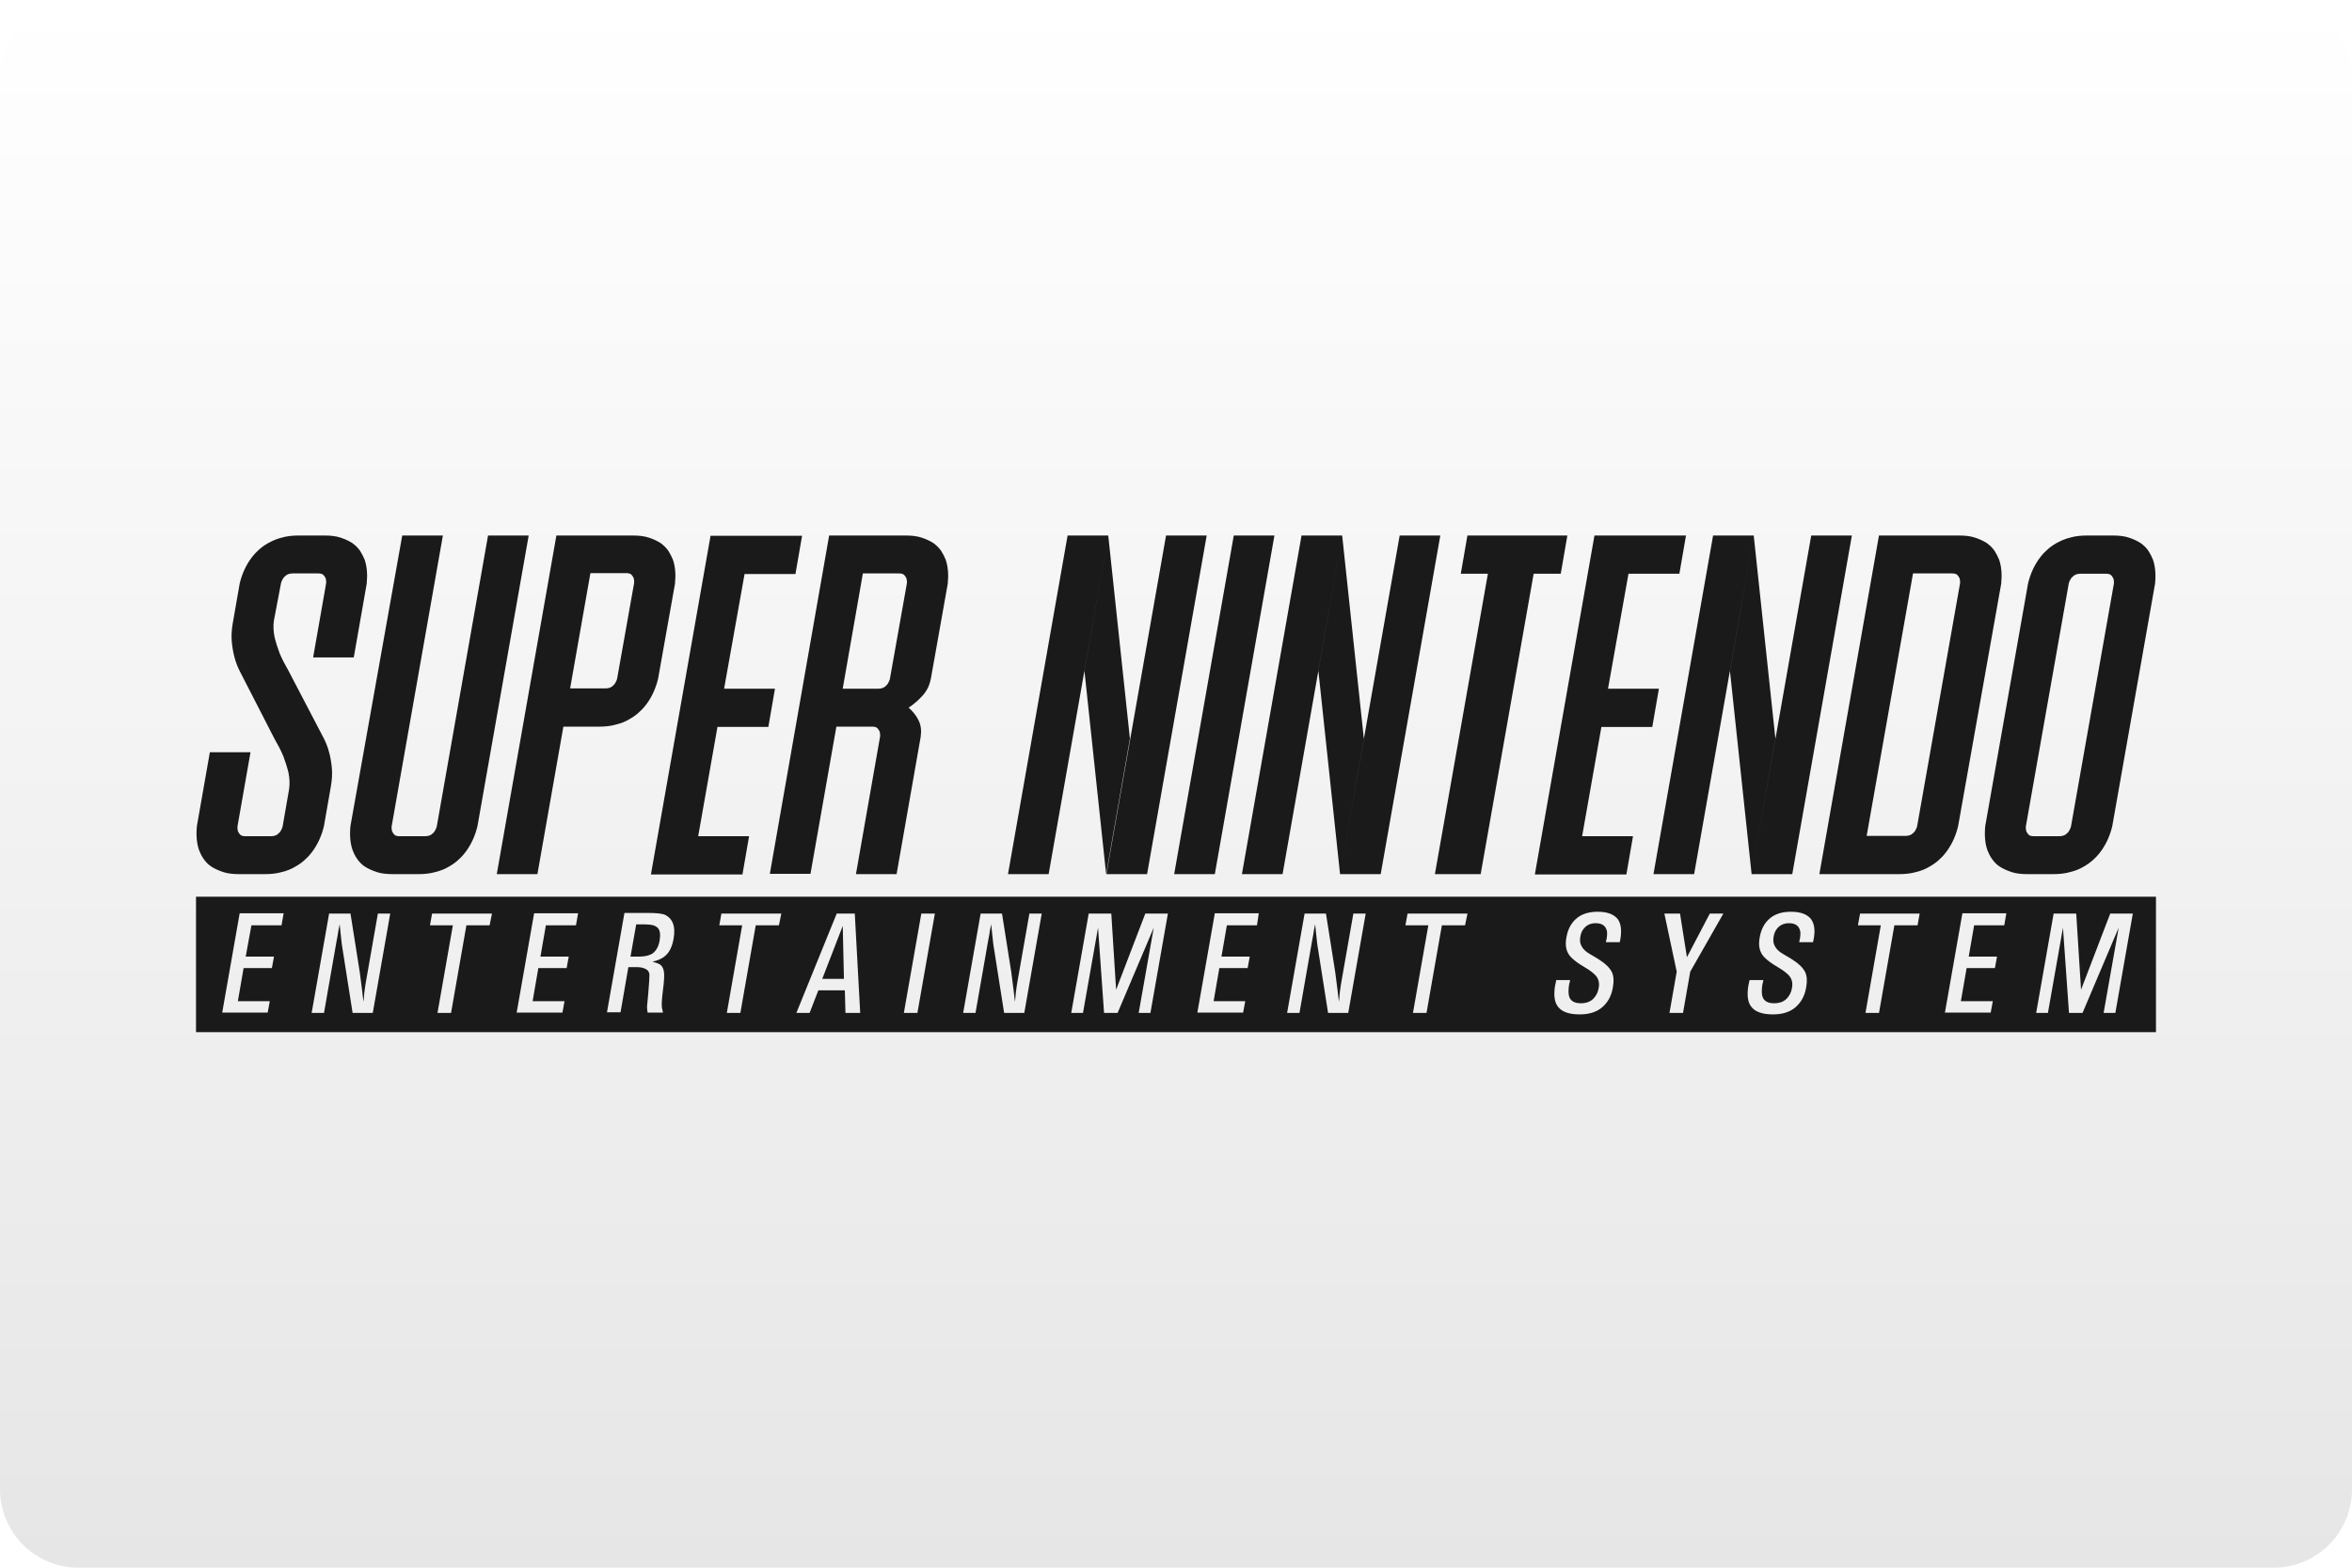
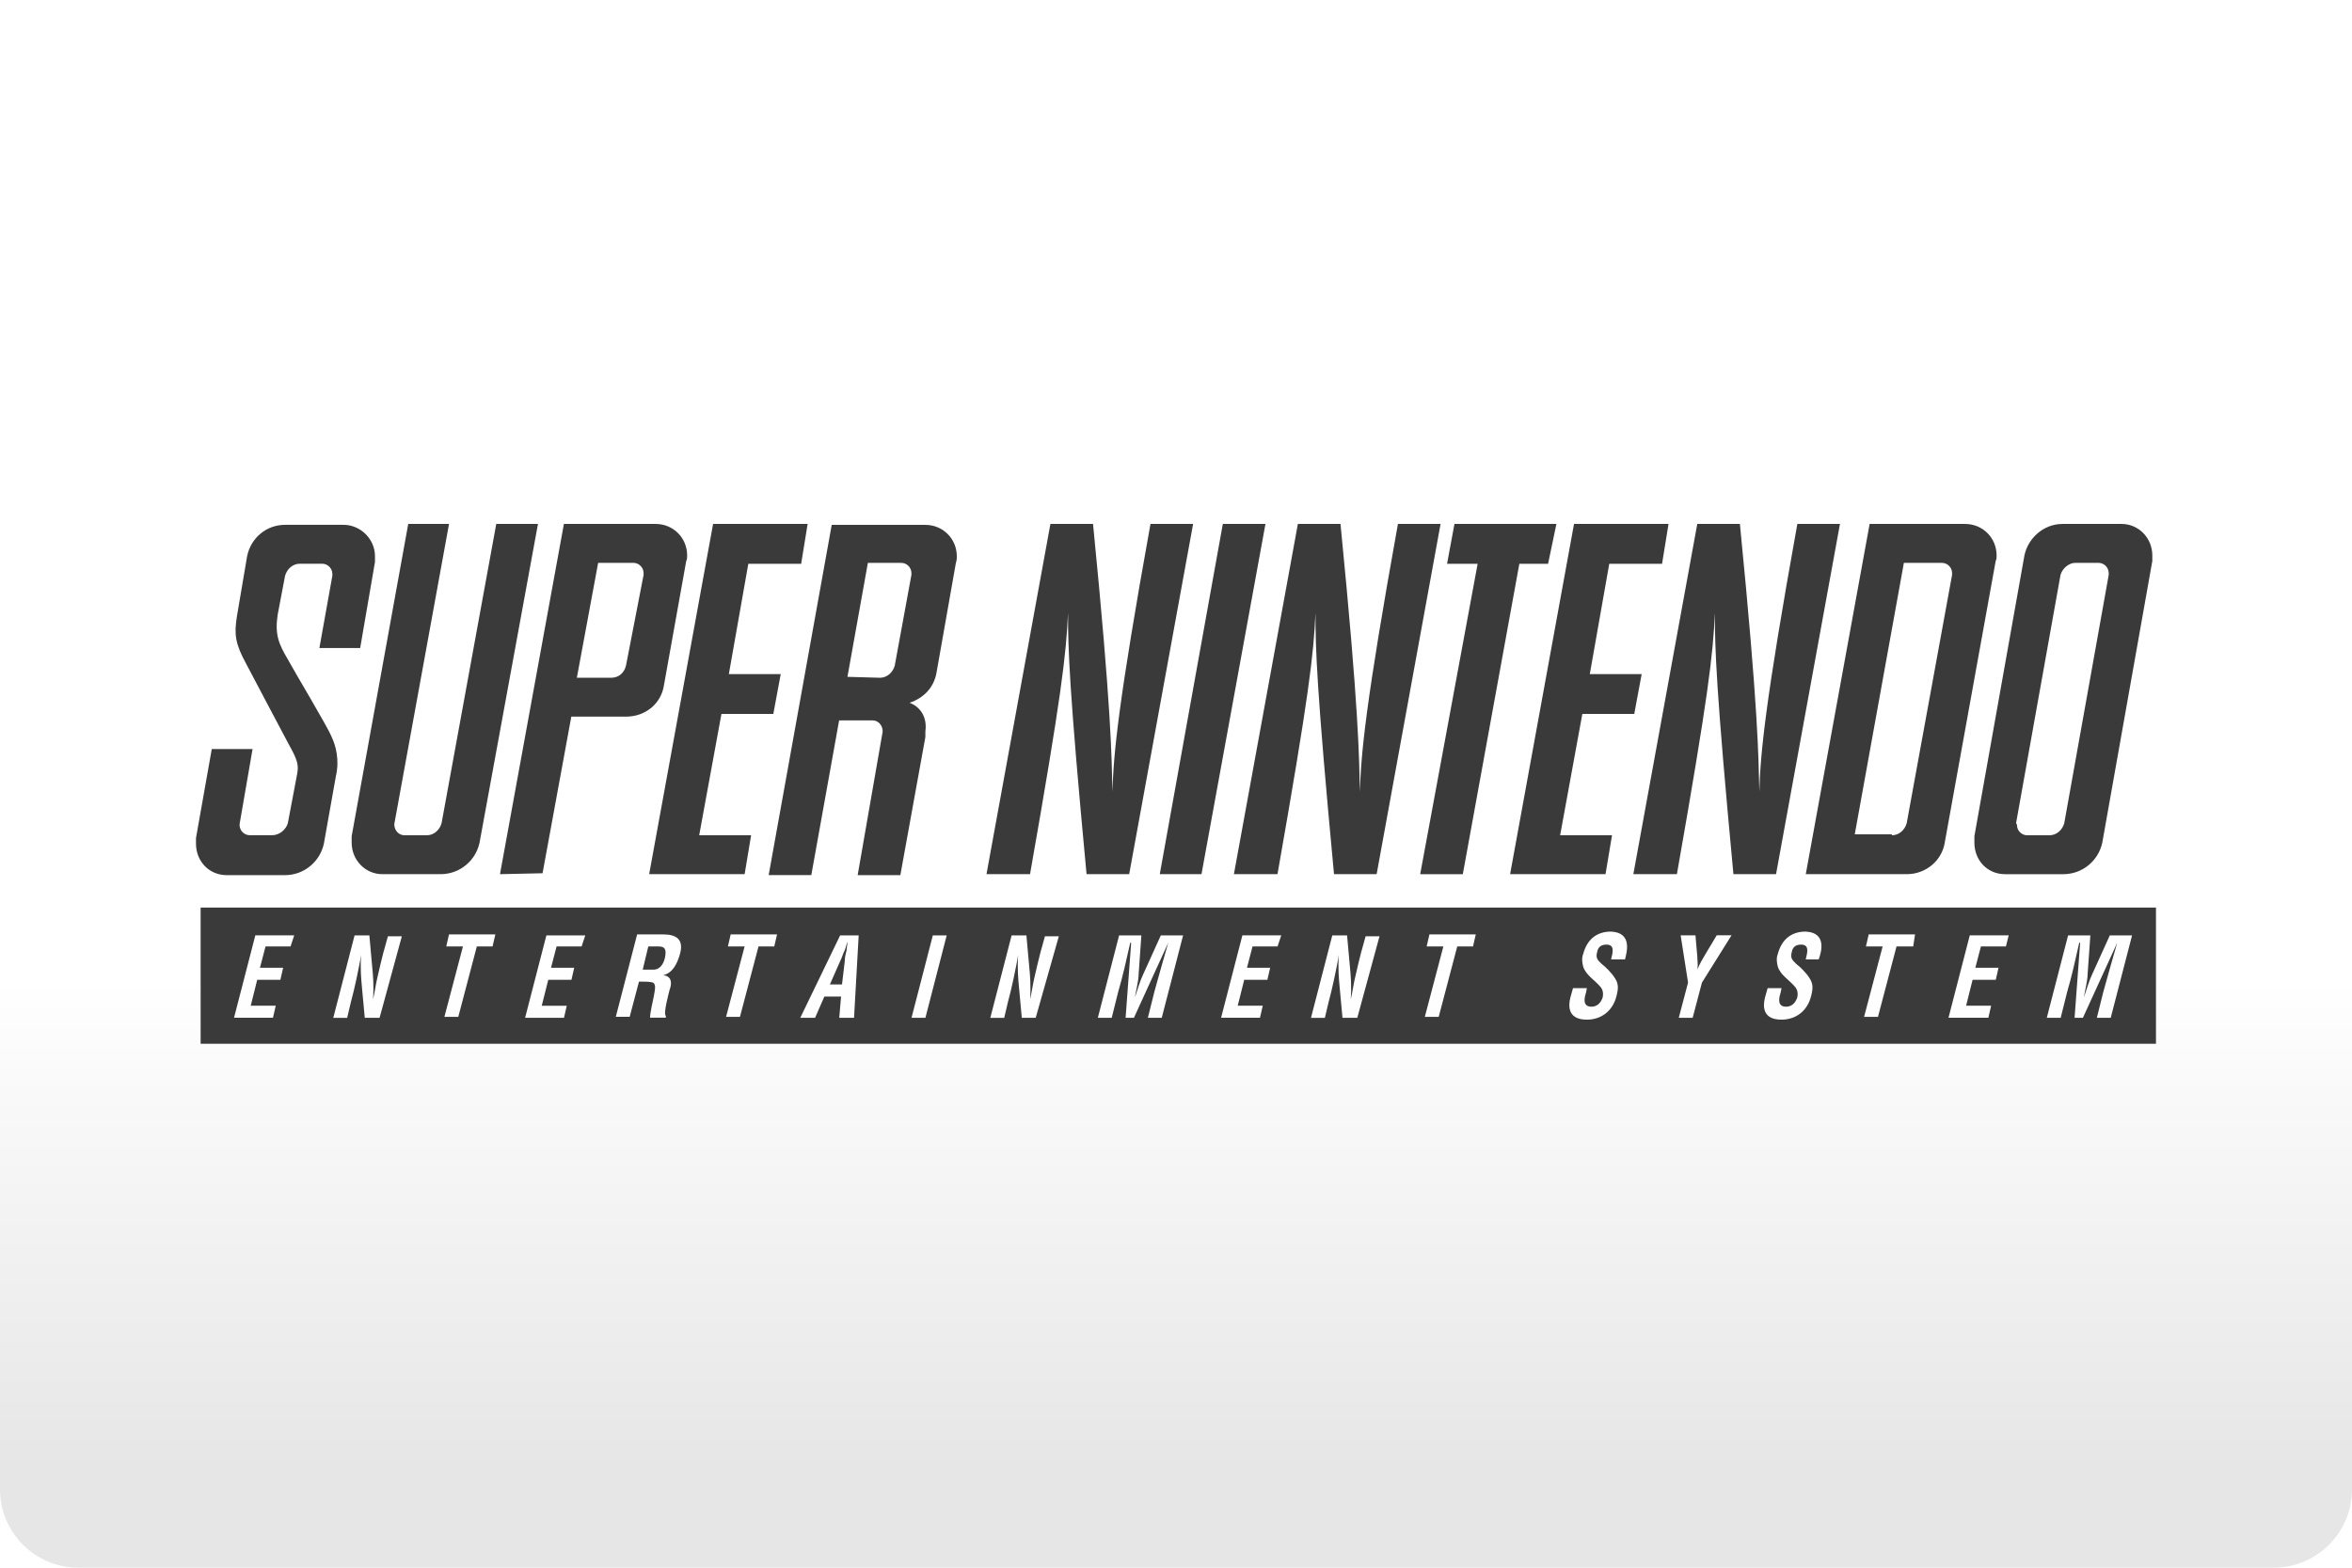
- <svg xmlns="http://www.w3.org/2000/svg" width="480" height="320" version="1.1" viewBox="0 0 480 320">
+ <svg xmlns="http://www.w3.org/2000/svg" width="480" height="320" version="1.1" viewBox="0 0 480 320" xml:space="preserve">
  <defs>
-     <linearGradient id="a" x1="81.598" x2="81.598" y2="84.667" gradientTransform="matrix(3.7795 0 0 3.7795 -.00025177 0)" gradientUnits="userSpaceOnUse">
+     <linearGradient id="a" x2="0" y1="200" y2="300" gradientUnits="userSpaceOnUse">
      <stop stop-color="#fff" offset="0" />
      <stop stop-color="#e6e6e6" offset="1" />
    </linearGradient>
  </defs>
-   <rect x="-0" y="9.1553e-8" width="480" height="320" ry="16" fill="url(#a)" stroke-linecap="square" stroke-linejoin="round" stroke-width="2" style="paint-order:stroke fill markers" />
-   <g transform="matrix(3.7795 0 0 3.7795 .0006998 -2.5447e-7)" fill="#1a1a1a" stroke-linejoin="round">
-     <path transform="scale(.26458)" d="m61.014 109.31c-1.29 0-2.457 0.122-3.502 0.43-1.044 0.246-1.967 0.677-2.766 1.107-0.86 0.492-1.536 0.983-2.15 1.598-0.614 0.553-1.105 1.167-1.535 1.781-0.983 1.413-1.72 3.073-2.15 4.916l-1.414 8.109c-0.246 1.413-0.306 2.704-0.184 3.871 0.123 1.167 0.307 2.212 0.553 3.072 0.246 0.983 0.615 1.905 1.045 2.766l7.127 13.887c0.676 1.167 1.29 2.334 1.781 3.502 0.369 0.983 0.738 2.09 1.045 3.318 0.246 1.229 0.307 2.396 0.123 3.502l-1.291 7.434c-0.061 0.369-0.245 0.738-0.43 1.045-0.184 0.307-0.429 0.492-0.736 0.738-0.307 0.184-0.739 0.307-1.23 0.307h-5.16c-0.492 0-0.86-0.061-1.105-0.307-0.246-0.246-0.369-0.492-0.492-0.738-0.061-0.307-0.124-0.676-0.062-1.045l2.643-15.053h-8.295l-2.643 15.053c-0.184 1.843-0.06 3.503 0.432 4.916 0.246 0.614 0.49 1.167 0.92 1.781 0.43 0.614 0.922 1.168 1.598 1.598 0.676 0.43 1.475 0.8 2.397 1.107 0.922 0.307 2.028 0.43 3.318 0.43h5.162c1.29 0 2.457-0.122 3.502-0.43 1.044-0.246 1.967-0.616 2.766-1.107 0.86-0.492 1.536-0.983 2.15-1.598 0.614-0.553 1.105-1.167 1.535-1.781 0.983-1.413 1.72-3.073 2.15-4.916l1.414-8.109c0.246-1.413 0.306-2.704 0.184-3.871-0.123-1.167-0.307-2.212-0.553-3.072-0.246-0.983-0.615-1.905-1.045-2.766l-7.25-13.887c-0.676-1.167-1.29-2.334-1.781-3.502-0.369-0.983-0.738-2.09-1.045-3.318-0.246-1.229-0.307-2.396-0.123-3.502l1.414-7.434c0.061-0.369 0.245-0.738 0.43-1.045 0.184-0.307 0.429-0.492 0.736-0.738 0.307-0.184 0.737-0.307 1.228-0.307h5.162c0.492 0 0.86 0.061 1.105 0.307 0.246 0.246 0.369 0.492 0.492 0.738 0.061 0.307 0.122 0.676 0.061 1.045l-2.641 15.053h8.295l2.641-15.053c0.184-1.843 0.062-3.503-0.43-4.916-0.246-0.614-0.553-1.167-0.922-1.781-0.43-0.614-0.922-1.106-1.598-1.598-0.676-0.43-1.475-0.8-2.397-1.107-0.922-0.307-2.026-0.43-3.316-0.43h-5.162zm21.076 0-10.568 59.293c-0.184 1.843-0.062 3.503 0.43 4.916 0.246 0.614 0.492 1.167 0.922 1.781 0.43 0.614 0.922 1.168 1.598 1.598 0.676 0.43 1.475 0.8 2.397 1.107 0.922 0.307 2.026 0.43 3.316 0.43h5.162c1.29 0 2.457-0.122 3.502-0.43 1.044-0.246 1.967-0.616 2.766-1.107 0.86-0.492 1.536-0.983 2.15-1.598 0.614-0.553 1.105-1.167 1.535-1.781 0.983-1.413 1.72-3.073 2.15-4.916l10.447-59.293h-8.295l-10.447 59.293c-0.061 0.369-0.245 0.738-0.43 1.045-0.184 0.307-0.429 0.492-0.736 0.738-0.307 0.184-0.737 0.307-1.228 0.307h-5.162c-0.492 0-0.86-0.061-1.105-0.307-0.246-0.246-0.369-0.492-0.492-0.738-0.061-0.307-0.122-0.676-0.061-1.045l10.445-59.293h-8.295zm31.459 0-12.166 69.125h8.295l5.299-30.107h7.236c1.29 0 2.457-0.122 3.502-0.43 1.045-0.246 1.965-0.616 2.764-1.107 0.86-0.492 1.536-0.983 2.15-1.598 0.614-0.553 1.107-1.167 1.537-1.781 0.983-1.413 1.72-3.073 2.15-4.916l3.441-19.354c0.184-1.843 0.062-3.503-0.43-4.916-0.246-0.614-0.553-1.167-0.922-1.781-0.43-0.614-0.922-1.106-1.598-1.598-0.676-0.43-1.475-0.8-2.397-1.107-0.922-0.307-2.028-0.43-3.318-0.43h-15.545zm55.668 0-12.105 69.062h8.295l5.285-30.045h7.25c0.492 0 0.86 0.061 1.105 0.307 0.246 0.246 0.369 0.492 0.492 0.738 0.061 0.307 0.124 0.674 0.062 1.043l-4.916 28.02h8.295l4.916-28.02c0.184-1.29 0.06-2.396-0.432-3.379-0.492-0.983-1.167-1.843-2.027-2.58 1.106-0.737 2.089-1.597 2.949-2.58 0.86-0.983 1.352-2.091 1.598-3.381l3.441-19.354c0.184-1.843 0.062-3.503-0.43-4.916-0.246-0.614-0.553-1.167-0.922-1.781-0.43-0.614-0.922-1.106-1.598-1.598-0.676-0.43-1.475-0.8-2.397-1.107-0.922-0.307-2.028-0.43-3.318-0.43h-15.545zm48.664 0-12.166 69.125h8.295l12.166-69.125zm8.295 0-4.856 27.65 4.424 41.475 4.856-27.65zm11.797 0-12.166 69.125h8.295l12.166-69.125zm13.824 0-12.166 69.125h8.295l12.166-69.125zm13.826 0-12.166 69.125h8.295l12.166-69.125zm8.295 0-4.856 27.65 4.424 41.475 4.856-27.65zm-0.432 69.125h8.295l12.166-69.125h-8.295zm25.992-69.125-1.353 7.803h5.531l-10.814 61.322h9.34l10.814-61.322h5.529l1.352-7.803h-20.398zm25.928 0-12.166 69.186h18.68l1.352-7.803h-10.383l3.932-22.305h10.385l1.352-7.803h-10.385l4.178-23.473h10.385l1.352-7.803h-18.68zm24.209 0-12.166 69.125h8.295l12.166-69.125zm8.295 0-4.854 27.65 4.424 41.475 4.854-27.65zm-0.43 69.125h8.295l12.166-69.125h-8.295zm25.99-69.125-12.164 69.125h16.221c1.29 0 2.457-0.122 3.502-0.43 1.044-0.246 1.967-0.616 2.766-1.107 0.86-0.492 1.536-0.983 2.15-1.598 0.614-0.553 1.105-1.167 1.535-1.781 0.983-1.413 1.72-3.073 2.15-4.916l8.787-49.461c0.184-1.843 0.062-3.503-0.43-4.916-0.246-0.614-0.553-1.167-0.922-1.781-0.43-0.614-0.922-1.106-1.598-1.598-0.676-0.43-1.475-0.8-2.397-1.107-0.922-0.307-2.028-0.43-3.318-0.43h-16.283zm42.52 0c-1.29 0-2.457 0.122-3.502 0.43-1.045 0.246-1.967 0.677-2.766 1.107-0.86 0.492-1.536 0.983-2.15 1.598-0.614 0.553-1.105 1.167-1.535 1.781-0.983 1.413-1.72 3.073-2.15 4.916l-8.725 49.461c-0.184 1.843-0.062 3.503 0.43 4.916 0.246 0.614 0.492 1.167 0.922 1.781s0.922 1.168 1.598 1.598c0.676 0.43 1.475 0.8 2.397 1.107 0.922 0.307 2.026 0.43 3.316 0.43h5.162c1.29 0 2.457-0.122 3.502-0.43 1.045-0.246 1.967-0.616 2.766-1.107 0.86-0.492 1.536-0.983 2.15-1.598 0.614-0.553 1.105-1.167 1.535-1.781 0.983-1.413 1.72-3.073 2.15-4.916l8.727-49.461c0.184-1.843 0.06-3.503-0.432-4.916-0.246-0.614-0.551-1.167-0.92-1.781-0.43-0.614-0.922-1.106-1.598-1.598-0.676-0.43-1.475-0.8-2.397-1.107-0.922-0.307-2.028-0.43-3.318-0.43h-5.162zm-280.98 0.062-12.166 69.123h18.68l1.352-7.803h-10.385l3.932-22.305h10.385l1.352-7.803h-10.383l4.178-23.41h10.383l1.353-7.803h-18.68zm-24.516 7.617h7.25c0.492 0 0.86 0.063 1.105 0.309 0.246 0.246 0.369 0.491 0.492 0.736 0.061 0.307 0.122 0.676 0.061 1.045l-3.439 19.355c-0.061 0.369-0.247 0.738-0.432 1.045-0.184 0.307-0.429 0.491-0.736 0.736-0.307 0.184-0.737 0.307-1.228 0.307h-7.215l4.143-23.533zm55.605 0.062h7.312c0.492 0 0.86 0.061 1.105 0.307 0.246 0.246 0.369 0.492 0.492 0.738 0.061 0.307 0.122 0.676 0.061 1.045l-3.439 19.354c-0.061 0.369-0.247 0.738-0.432 1.045-0.184 0.307-0.429 0.492-0.736 0.738-0.307 0.184-0.737 0.307-1.228 0.307h-7.25l4.115-23.533zm214.32 0h7.928c0.492 0 0.86 0.061 1.105 0.307 0.246 0.246 0.369 0.492 0.492 0.738 0.061 0.307 0.122 0.676 0.06 1.045l-8.725 49.4c-0.062 0.369-0.245 0.738-0.43 1.045-0.184 0.307-0.431 0.491-0.738 0.736-0.307 0.184-0.737 0.307-1.228 0.307h-7.926l9.461-53.578zm34.164 0.061h5.16c0.492 0 0.862 0.063 1.107 0.309 0.246 0.246 0.367 0.491 0.49 0.736 0.062 0.307 0.124 0.676 0.062 1.045l-8.725 49.4c-0.062 0.369-0.247 0.738-0.432 1.045-0.184 0.307-0.429 0.492-0.736 0.738-0.307 0.184-0.737 0.307-1.228 0.307h-5.162c-0.492 0-0.86-0.061-1.105-0.307-0.246-0.246-0.369-0.492-0.492-0.738-0.062-0.307-0.122-0.676-0.06-1.045l8.725-49.4c0.062-0.369 0.245-0.738 0.43-1.045 0.184-0.307 0.431-0.491 0.738-0.736 0.307-0.184 0.737-0.309 1.228-0.309zm-384.58 65.93v27.65h400v-27.65zm286.08 3.072c1.905 0 3.258 0.492 4.057 1.475 0.676 0.922 0.86 2.274 0.553 4.117 0 0.061-0.062 0.308-0.123 0.615h-2.826c0.061-0.307 0.062-0.493 0.123-0.555 0.123-0.676 0.123-1.167 0.123-1.475-0.184-1.229-0.923-1.842-2.336-1.842-0.922 0-1.658 0.306-2.211 0.859-0.492 0.492-0.799 1.105-0.922 1.904-0.123 0.737-0.062 1.292 0.184 1.783 0.307 0.676 0.86 1.229 1.721 1.721l1.658 0.982c1.475 0.922 2.459 1.844 2.889 2.766 0.369 0.799 0.429 1.843 0.184 3.133-0.307 1.843-1.167 3.257-2.457 4.24-1.167 0.86-2.581 1.228-4.363 1.228-2.028 0-3.502-0.492-4.301-1.475-0.799-0.922-0.983-2.397-0.676-4.363 0.061-0.184 0.123-0.554 0.246-1.168h2.826c-0.061 0.369-0.122 0.676-0.184 0.799-0.184 1.106-0.184 1.968 0 2.582 0.307 0.922 1.106 1.352 2.397 1.352 1.167 0 2.026-0.369 2.641-1.045 0.492-0.553 0.861-1.23 0.984-2.09 0.184-0.983 2.6e-4 -1.781-0.553-2.457-0.43-0.492-1.169-1.105-2.336-1.781-1.167-0.676-2.089-1.352-2.703-1.967-0.983-0.983-1.351-2.334-0.982-4.178 0.307-1.72 1.044-3.012 2.211-3.934 1.106-0.86 2.519-1.228 4.178-1.228zm39.447 0c1.905 0 3.258 0.492 4.057 1.475 0.676 0.922 0.921 2.274 0.553 4.117 0 0.061-0.062 0.308-0.123 0.615h-2.826c0.061-0.307 0.062-0.493 0.123-0.555 0.123-0.676 0.123-1.167 0.123-1.475-0.184-1.229-0.923-1.842-2.336-1.842-0.922 0-1.658 0.306-2.211 0.859-0.492 0.492-0.799 1.105-0.922 1.904-0.123 0.737-0.062 1.292 0.184 1.783 0.307 0.676 0.86 1.229 1.721 1.721l1.658 0.982c1.475 0.922 2.459 1.844 2.889 2.766 0.369 0.799 0.429 1.843 0.184 3.133-0.307 1.843-1.167 3.257-2.457 4.24-1.167 0.86-2.581 1.228-4.363 1.228-2.028 0-3.502-0.492-4.301-1.475-0.799-0.922-0.983-2.397-0.676-4.363 0.061-0.184 0.123-0.554 0.246-1.168h2.826c-0.061 0.369-0.122 0.676-0.184 0.799-0.184 1.106-0.184 1.968 0 2.582 0.307 0.922 1.106 1.352 2.397 1.352 1.167 0 2.026-0.369 2.641-1.045 0.492-0.553 0.861-1.23 0.984-2.09 0.184-0.983 2.6e-4 -1.781-0.553-2.457-0.43-0.492-1.169-1.105-2.336-1.781-1.167-0.676-2.089-1.352-2.703-1.967-0.983-0.983-1.351-2.334-0.982-4.178 0.307-1.72 1.044-3.012 2.211-3.934 1.106-0.86 2.519-1.228 4.178-1.228zm-238.09 0.246h5.1c1.352 0 2.395 0.122 3.01 0.307 1.72 0.737 2.396 2.397 1.904 5.039-0.307 1.659-0.92 2.888-1.965 3.625-0.553 0.43-1.353 0.737-2.336 0.982 0.614 0.184 1.107 0.308 1.414 0.492 0.676 0.369 0.982 1.169 0.982 2.336 0 0.799-0.123 2.149-0.369 3.992-0.123 1.229-0.183 2.152-0.06 2.705 0.061 0.307 0.122 0.552 0.184 0.859h-3.133c-0.061-0.369-0.123-0.738-0.123-1.168 0-0.246 0.123-1.167 0.246-2.703 0.184-2.028 0.246-3.379 0.246-3.932-0.061-0.492-0.307-0.861-0.676-1.045-0.307-0.184-0.676-0.308-1.045-0.369-0.307-0.061-0.737-0.061-1.228-0.061h-1.352l-1.598 9.217h-2.766l3.564-20.277zm-78.525 0.06h8.971l-0.432 2.459h-6.143l-1.168 6.391h5.775l-0.43 2.334h-5.775l-1.168 6.76h6.514l-0.432 2.334h-9.277l3.564-20.277zm60.092 0h8.971l-0.43 2.459h-6.144l-1.107 6.391h5.777l-0.432 2.334h-5.775l-1.168 6.76h6.514l-0.43 2.334h-9.34l3.564-20.277zm138.92 0h8.971l-0.367 2.459h-6.144l-1.107 6.391h5.777l-0.432 2.334h-5.775l-1.168 6.76h6.453l-0.432 2.334h-9.338l3.562-20.277zm152.57 0h8.971l-0.43 2.459h-6.144l-1.107 6.391h5.775l-0.43 2.334h-5.775l-1.168 6.76h6.514l-0.43 2.334h-9.34l3.564-20.277zm-333.33 0.062h4.363l1.904 12.043c0.369 2.826 0.613 4.793 0.736 5.961 0.061-0.43 0.124-1.046 0.186-1.906 0.184-1.229 0.245-1.904 0.307-2.088l2.457-14.01h2.519l-3.562 20.277h-4.117l-2.213-14.072c0-0.246-0.123-0.983-0.246-2.273-0.061-0.737-0.122-1.351-0.184-1.781l-0.123 0.676-0.123 0.553-0.123 0.861-0.244 1.289-2.582 14.748h-2.519l3.564-20.277zm21.014 0h12.227l-0.49 2.397h-4.732l-3.133 17.881h-2.766l3.135-17.881h-4.67l0.43-2.397zm59.047 0h12.229l-0.492 2.397h-4.731l-3.135 17.881h-2.764l3.133-17.881h-4.67l0.43-2.397zm23.533 0h3.688l1.105 20.277h-3.01l-0.123-4.609h-5.408l-1.781 4.609h-2.703l8.232-20.277zm17.266 0h2.766l-3.564 20.277h-2.764zm12.105 0h4.363l1.904 12.043c0.369 2.826 0.613 4.793 0.736 5.961 0.061-0.43 0.124-1.046 0.186-1.906 0.184-1.229 0.245-1.904 0.307-2.088l2.457-14.01h2.519l-3.562 20.277h-4.117l-2.213-14.072c0-0.246-0.123-0.983-0.246-2.273-0.061-0.737-0.122-1.351-0.184-1.781l-0.123 0.676-0.123 0.553-0.123 0.861-0.246 1.289-2.58 14.748h-2.519l3.564-20.277zm22.059 0h4.607l0.984 15.545 5.959-15.545h4.609l-3.564 20.277h-2.397l3.072-17.389-7.373 17.389h-2.766l-1.228-17.389-3.072 17.389h-2.397l3.564-20.277zm44.055 0h4.363l1.904 12.043c0.369 2.826 0.613 4.793 0.736 5.961 0.061-0.43 0.124-1.046 0.186-1.906 0.184-1.229 0.245-1.904 0.307-2.088l2.459-14.01h2.518l-3.562 20.277h-4.117l-2.213-14.072c0-0.246-0.121-0.983-0.244-2.273-0.061-0.737-0.124-1.351-0.186-1.781l-0.123 0.676-0.123 0.553-0.123 0.861-0.244 1.289-2.582 14.748h-2.519l3.564-20.277zm21.014 0h12.229l-0.492 2.397h-4.731l-3.135 17.881h-2.766l3.135-17.881h-4.67l0.43-2.397zm52.412 0h3.195l1.412 8.91 4.67-8.91h2.766l-6.76 11.859-1.475 8.418h-2.764l1.475-8.418-2.519-11.859zm39.939 0h12.164l-0.43 2.397h-4.731l-3.135 17.881h-2.764l3.133-17.881h-4.67l0.432-2.397zm39.508 0h4.607l0.984 15.545 5.959-15.545h4.609l-3.564 20.277h-2.397l3.072-17.389-7.373 17.389h-2.766l-1.228-17.389-3.072 17.389h-2.397l3.564-20.277zm-289.28 2.211-1.166 6.576h1.781c1.229 0 2.151-0.246 2.766-0.676 0.737-0.553 1.228-1.476 1.412-2.705 0.184-1.167 0.063-1.966-0.367-2.457-0.307-0.307-0.676-0.492-1.168-0.615-0.43-0.061-0.922-0.123-1.475-0.123h-1.783zm42.152 0.309-4.18 10.814h4.424l-0.244-10.814z" fill="#1a1a1a" stroke-linecap="round" stroke-width="8" style="paint-order:stroke markers fill" />
-   </g>
-   <style type="text/css">.st0{fill:#FC0C18;}
- 	.st1{fill:#FC0C18;}</style>
+   <rect width="480" height="320" ry="16" fill="url(#a)" />
+   <path d="m83.312 106.95-11.543 63.736v1.322c0 3.595 2.833 6.43 6.24 6.43h11.92c3.97 0 7.179-2.835 7.939-6.43l11.92-65.059h-8.512l-11.16 61.09c-0.375 1.323-1.511 2.459-3.022 2.459h-4.543c-1.136 0-2.084-0.948-2.084-2.272l11.17-61.277h-8.326zm31.77 0-13.045 71.488 8.689-0.188 5.867-31.967h11.158c3.97 0 7.189-2.647 7.752-6.43l4.543-25.34c0.188-0.375 0.188-0.76 0.188-1.135 0-3.595-2.833-6.43-6.428-6.43h-18.725zm30.445 0-13.045 71.488h19.484l1.322-7.939h-10.596l4.543-24.777h10.586l1.512-8.127h-10.588l3.971-22.506h10.783l1.324-8.139h-19.297zm68.842 0-13.045 71.488h8.887c6.429-36.509 7.377-44.825 7.752-53.338 0 7.189 0.189 15.13 3.783 53.338h8.699l13.045-71.488h-8.699c-6.616 36.697-7.564 47.096-7.752 54.66-0.188-7.189-0.188-16.452-3.971-54.66h-8.699zm35.186 0-12.867 71.488h8.512l13.055-71.488h-8.699zm15.316 0-13.055 71.488h8.896c6.429-36.509 7.377-44.825 7.752-53.338 0 7.189 0.189 15.13 3.783 53.338h8.699l13.047-71.488h-8.701c-6.616 36.697-7.564 47.096-7.752 54.66-0.188-7.189-0.188-16.452-3.971-54.66h-8.699zm31.957 0-1.512 8.139h6.242l-11.723 63.35h8.699l11.535-63.35h5.865l1.699-8.139h-20.807zm24.4 0-13.045 71.488h19.475l1.324-7.939h-10.588l4.533-24.777h10.596l1.512-8.127h-10.586l3.969-22.506h10.775l1.322-8.139h-19.287zm25.154 0-13.047 71.488h8.889c6.429-36.509 7.377-44.825 7.752-53.338 0 7.189 0.189 15.13 3.783 53.338h8.699l13.045-71.488h-8.699c-6.616 36.697-7.564 47.096-7.752 54.66-0.188-7.189-0.188-16.452-3.971-54.66h-8.699zm35.176 0-13.035 71.488h20.609c3.97 0 7.189-2.835 7.752-6.43l10.398-57.494c0.188-0.375 0.188-0.76 0.188-1.135 0-3.595-2.835-6.43-6.43-6.43h-19.482zm39.342 0c-3.782 0-7.002 2.835-7.752 6.43l-10.211 57.307v1.322c0 3.595 2.647 6.43 6.242 6.43h11.92c3.97 0 7.179-2.835 7.939-6.43l10.211-57.494v-1.135c0-3.595-2.835-6.43-6.242-6.43h-12.107zm-362.72 0.178c-3.782 0-6.991 2.646-7.752 6.428l-2.084 12.295c-0.563 3.595-0.375 5.491 1.897 9.648 1.698 3.209 7.378 13.994 8.701 16.453 1.698 3.032 2.072 4.156 1.697 6.053l-1.897 10.023c-0.386 1.323-1.708 2.459-3.219 2.459h-4.543c-1.136 0-2.084-0.948-2.084-2.084v-0.188l2.647-15.316h-8.326l-3.219 18.162v1.135c0 3.595 2.646 6.429 6.24 6.439h11.92c3.97 0 7.179-2.833 7.939-6.428l2.459-13.807c0.75-3.22 8.97e-4 -6.24-0.947-8.137-0.75-1.896-7.565-13.244-8.889-15.703-1.896-3.209-2.645-5.105-2.051-9.096l1.51-7.939c0.375-1.323 1.511-2.459 3.022-2.459h4.543c1.136 0 2.084 0.948 2.084 2.084v0.375l-2.647 14.754h8.324l3.023-17.588v-1.137c0-3.595-3.023-6.428-6.43-6.428h-11.92zm111.56 0.01-12.867 71.488h8.699l5.68-31.582h6.803c1.136 0 2.084 0.948 2.084 2.272l-5.106 29.32h8.711l5.106-28.184v-1.137c0.375-2.647-0.762-4.917-3.221-5.865 2.834-0.948 4.918-3.033 5.481-6.055l3.971-22.506c0.188-0.563 0.188-0.947 0.188-1.322 0-3.595-2.833-6.43-6.428-6.43h-19.1zm-47.668 7.752h7.189c1.136 0 2.084 0.948 2.084 2.084v0.375l-3.596 18.537c-0.375 1.511-1.511 2.459-3.022 2.459h-7.002l4.346-23.455zm55.045 0h6.805c1.136 0 2.082 0.948 2.082 2.084v0.375l-3.406 18.537c-0.375 1.323-1.511 2.459-3.022 2.459l-6.627-0.188 4.168-23.268zm211.43 0h7.752c1.136 0 2.084 0.948 2.084 2.084v0.375l-9.262 50.691c-0.375 1.323-1.513 2.459-3.023 2.459h-0.01v-0.199h-7.564l10.023-55.41zm34.988 0h4.731c1.136 0 2.084 0.948 2.084 2.084v0.375l-9.074 50.691c-0.375 1.323-1.513 2.459-3.023 2.459h-4.543c-1.136 0-2.082-0.948-2.082-2.084 0 0 5e-5 -0.187-0.188-0.375l9.074-50.691c0.375-1.323 1.698-2.459 3.022-2.459zm-382.59 70.363v27.799h399.05v-27.799h-399.05zm287.84 4.906c4.366 0.198 3.231 4.169 2.846 5.68h-2.834c0.375-1.511 0.76-3.022-0.949-3.022-0.948 0-1.698 0.374-1.897 1.51-0.375 1.323 0.189 1.698 0.949 2.459 0.761 0.563 2.084 1.896 2.647 2.834 0.761 1.136 0.761 2.085 0.375 3.596-0.761 3.22-3.221 4.918-6.055 4.918-3.407 0-4.157-2.084-3.219-5.106l0.375-1.324h2.834l-0.188 0.949c-0.563 1.698-0.376 2.834 1.135 2.834 1.136 0 1.896-0.761 2.272-1.897 0.188-0.948 1.5e-4 -1.698-0.562-2.272-1.136-1.323-2.833-2.272-3.406-3.971-0.188-0.761-0.375-1.698 0-2.647 0.761-2.834 2.646-4.543 5.678-4.543zm39.719 0c4.355 0.198 3.219 4.169 2.656 5.68h-2.647c0.375-1.511 0.762-3.022-0.947-3.022-0.948 0-1.698 0.374-1.897 1.51-0.375 1.323 0.189 1.698 0.949 2.459 0.761 0.563 2.084 1.896 2.647 2.834 0.761 1.136 0.761 2.085 0.375 3.596-0.761 3.22-3.221 4.918-6.055 4.918-3.407 0-4.157-2.084-3.219-5.106l0.375-1.324h2.834l-0.188 0.949c-0.563 1.698-0.376 2.834 1.135 2.834 1.136 0 1.896-0.761 2.272-1.897 0.188-0.948 1.5e-4 -1.698-0.562-2.272-1.136-1.323-2.833-2.272-3.406-3.971-0.188-0.761-0.375-1.698 0-2.647 0.761-2.834 2.646-4.543 5.678-4.543zm-276.87 0.574h9.459l-0.572 2.459h-3.209l-3.783 14.367h-2.834l3.783-14.367h-3.408l0.564-2.459zm38.395 0h5.293c2.647 0 4.354 0.947 3.406 4.156-0.563 1.896-1.51 3.783-3.406 4.158 1.698 0.188 1.897 1.511 1.324 3.022-0.188 0.761-1.324 4.918-0.762 5.293v0.375h-3.219c0-1.136 0.562-3.22 0.76-4.346 0.188-1.136 0.563-2.459-0.188-2.834-0.761-0.188-1.511-0.188-2.272-0.188h-0.562l-1.897 7.189h-2.834l4.356-16.826zm19.088 0h9.461l-0.562 2.459h-3.219l-3.783 14.367h-2.834l3.783-14.367h-3.408l0.562-2.459zm142.6 0h9.461l-0.562 2.459h-3.219l-3.783 14.367h-2.834l3.783-14.367h-3.408l0.562-2.459zm89.648 0h9.461l-0.375 2.459h-3.406l-3.783 14.367h-2.834l3.783-14.367h-3.408l0.562-2.459zm-31.008 0.176h3.022l-6.043 9.66-1.897 7.189h-2.834l1.897-7.189-1.512-9.648h3.022l0.377 4.344c0 0.761 0.188 1.698 0 2.647 0.563-1.323 1.135-2.271 1.697-3.219l2.272-3.783zm-298.25 0.012h7.939l-0.75 2.272h-5.106l-1.137 4.344h4.731l-0.562 2.459h-4.731l-1.324 5.293h5.107l-0.564 2.459h-7.949l4.346-16.826zm201.44 0h7.939l-0.762 2.272h-5.106l-1.135 4.344h4.731l-0.562 2.459h-4.731l-1.324 5.293h5.106l-0.562 2.459h-7.939l4.346-16.826zm148.45 0h7.939l-0.562 2.272h-5.106l-1.137 4.344h4.731l-0.562 2.459h-4.731l-1.324 5.293h5.107l-0.564 2.459h-8.137l4.346-16.826zm-290.49 0.01h7.939l-0.752 2.262h-5.106l-1.135 4.344h4.731l-0.562 2.459h-4.731l-1.334 5.305h5.106l-0.562 2.459h-7.939l4.346-16.828zm59.953 0h3.781l-0.947 16.828h-3.022l0.375-4.346h-3.408l-1.897 4.346h-3.022l8.139-16.828zm18.91 0h2.834l-4.344 16.828h-2.836l4.346-16.828zm38.02 0h4.543l-0.562 7.939c0 1.323-0.562 3.407-0.76 4.731 0.563-1.698 1.135-3.595 1.697-4.731l3.596-7.939h4.543l-4.356 16.828h-2.834l1.322-5.293c0.948-3.407 1.896-6.804 2.834-10.023l-7 15.316h-1.699l1.135-15.316h-0.188c-0.761 3.407-1.511 6.804-2.459 10.023l-1.322 5.293h-2.834l4.344-16.828zm193.67 0h4.543l-0.562 7.939c0 1.323-0.564 3.407-0.762 4.731 0.563-1.698 1.137-3.595 1.699-4.731l3.594-7.939h4.543l-4.356 16.828h-2.834l1.324-5.293c0.948-3.407 1.896-6.804 2.834-10.023l-7.002 15.316h-1.699l1.137-15.316h-0.188c-0.761 3.407-1.511 6.804-2.459 10.023l-1.324 5.293h-2.834l4.346-16.828zm-349.7 0.01h3.022l0.562 6.242c0.188 1.896 0.375 3.971 0.188 6.805 0.375-1.511 0.564-3.22 0.949-4.731 0.375-1.698 0.76-3.22 1.135-4.731l0.949-3.408h2.844l-4.543 16.641h-3.022l-0.562-6.055c-0.188-2.084-0.375-3.969-0.188-6.803-0.188 1.323-0.564 3.022-0.949 4.918-0.375 1.698-0.76 3.407-1.135 4.731l-0.762 3.219h-2.834l4.346-16.828zm134.09 0h3.022l0.562 6.242c0.188 1.896 0.375 3.971 0.188 6.805 0.375-1.511 0.562-3.22 0.947-4.731 0.375-1.698 0.762-3.22 1.137-4.731l0.947-3.408h2.834l-4.719 16.641h-2.836l-0.562-6.055c-0.188-2.084-0.375-3.969-0.188-6.803-0.188 1.323-0.562 3.022-0.947 4.918-0.375 1.698-0.762 3.407-1.137 4.731l-0.76 3.219h-2.834l4.346-16.828zm65.443 0h3.022l0.562 6.242c0.188 1.896 0.375 3.971 0.188 6.805 0.375-1.511 0.564-3.22 0.949-4.731 0.375-1.698 0.76-3.22 1.135-4.731l0.947-3.408h2.836l-4.533 16.641h-3.022l-0.562-6.055c-0.188-2.084-0.375-3.969-0.188-6.803-0.188 1.323-0.564 3.022-0.949 4.918-0.375 1.698-0.76 3.407-1.135 4.731l-0.762 3.219h-2.834l4.346-16.828zm-98.932 1.303c-0.188 0.375-0.375 1.324-0.562 1.699-0.375 0.761-0.564 1.511-0.949 2.272l-2.084 4.731h2.471l0.562-4.731c0-0.761 0.187-1.511 0.375-2.272 0-0.375 0.188-1.324 0.188-1.699zm-40.656 0.949-1.137 4.731h2.272c0.948 0 1.896-0.761 2.272-2.459 0.386-1.896-0.187-2.272-1.322-2.272h-2.084z" fill="#3a3a3b" />
</svg>
